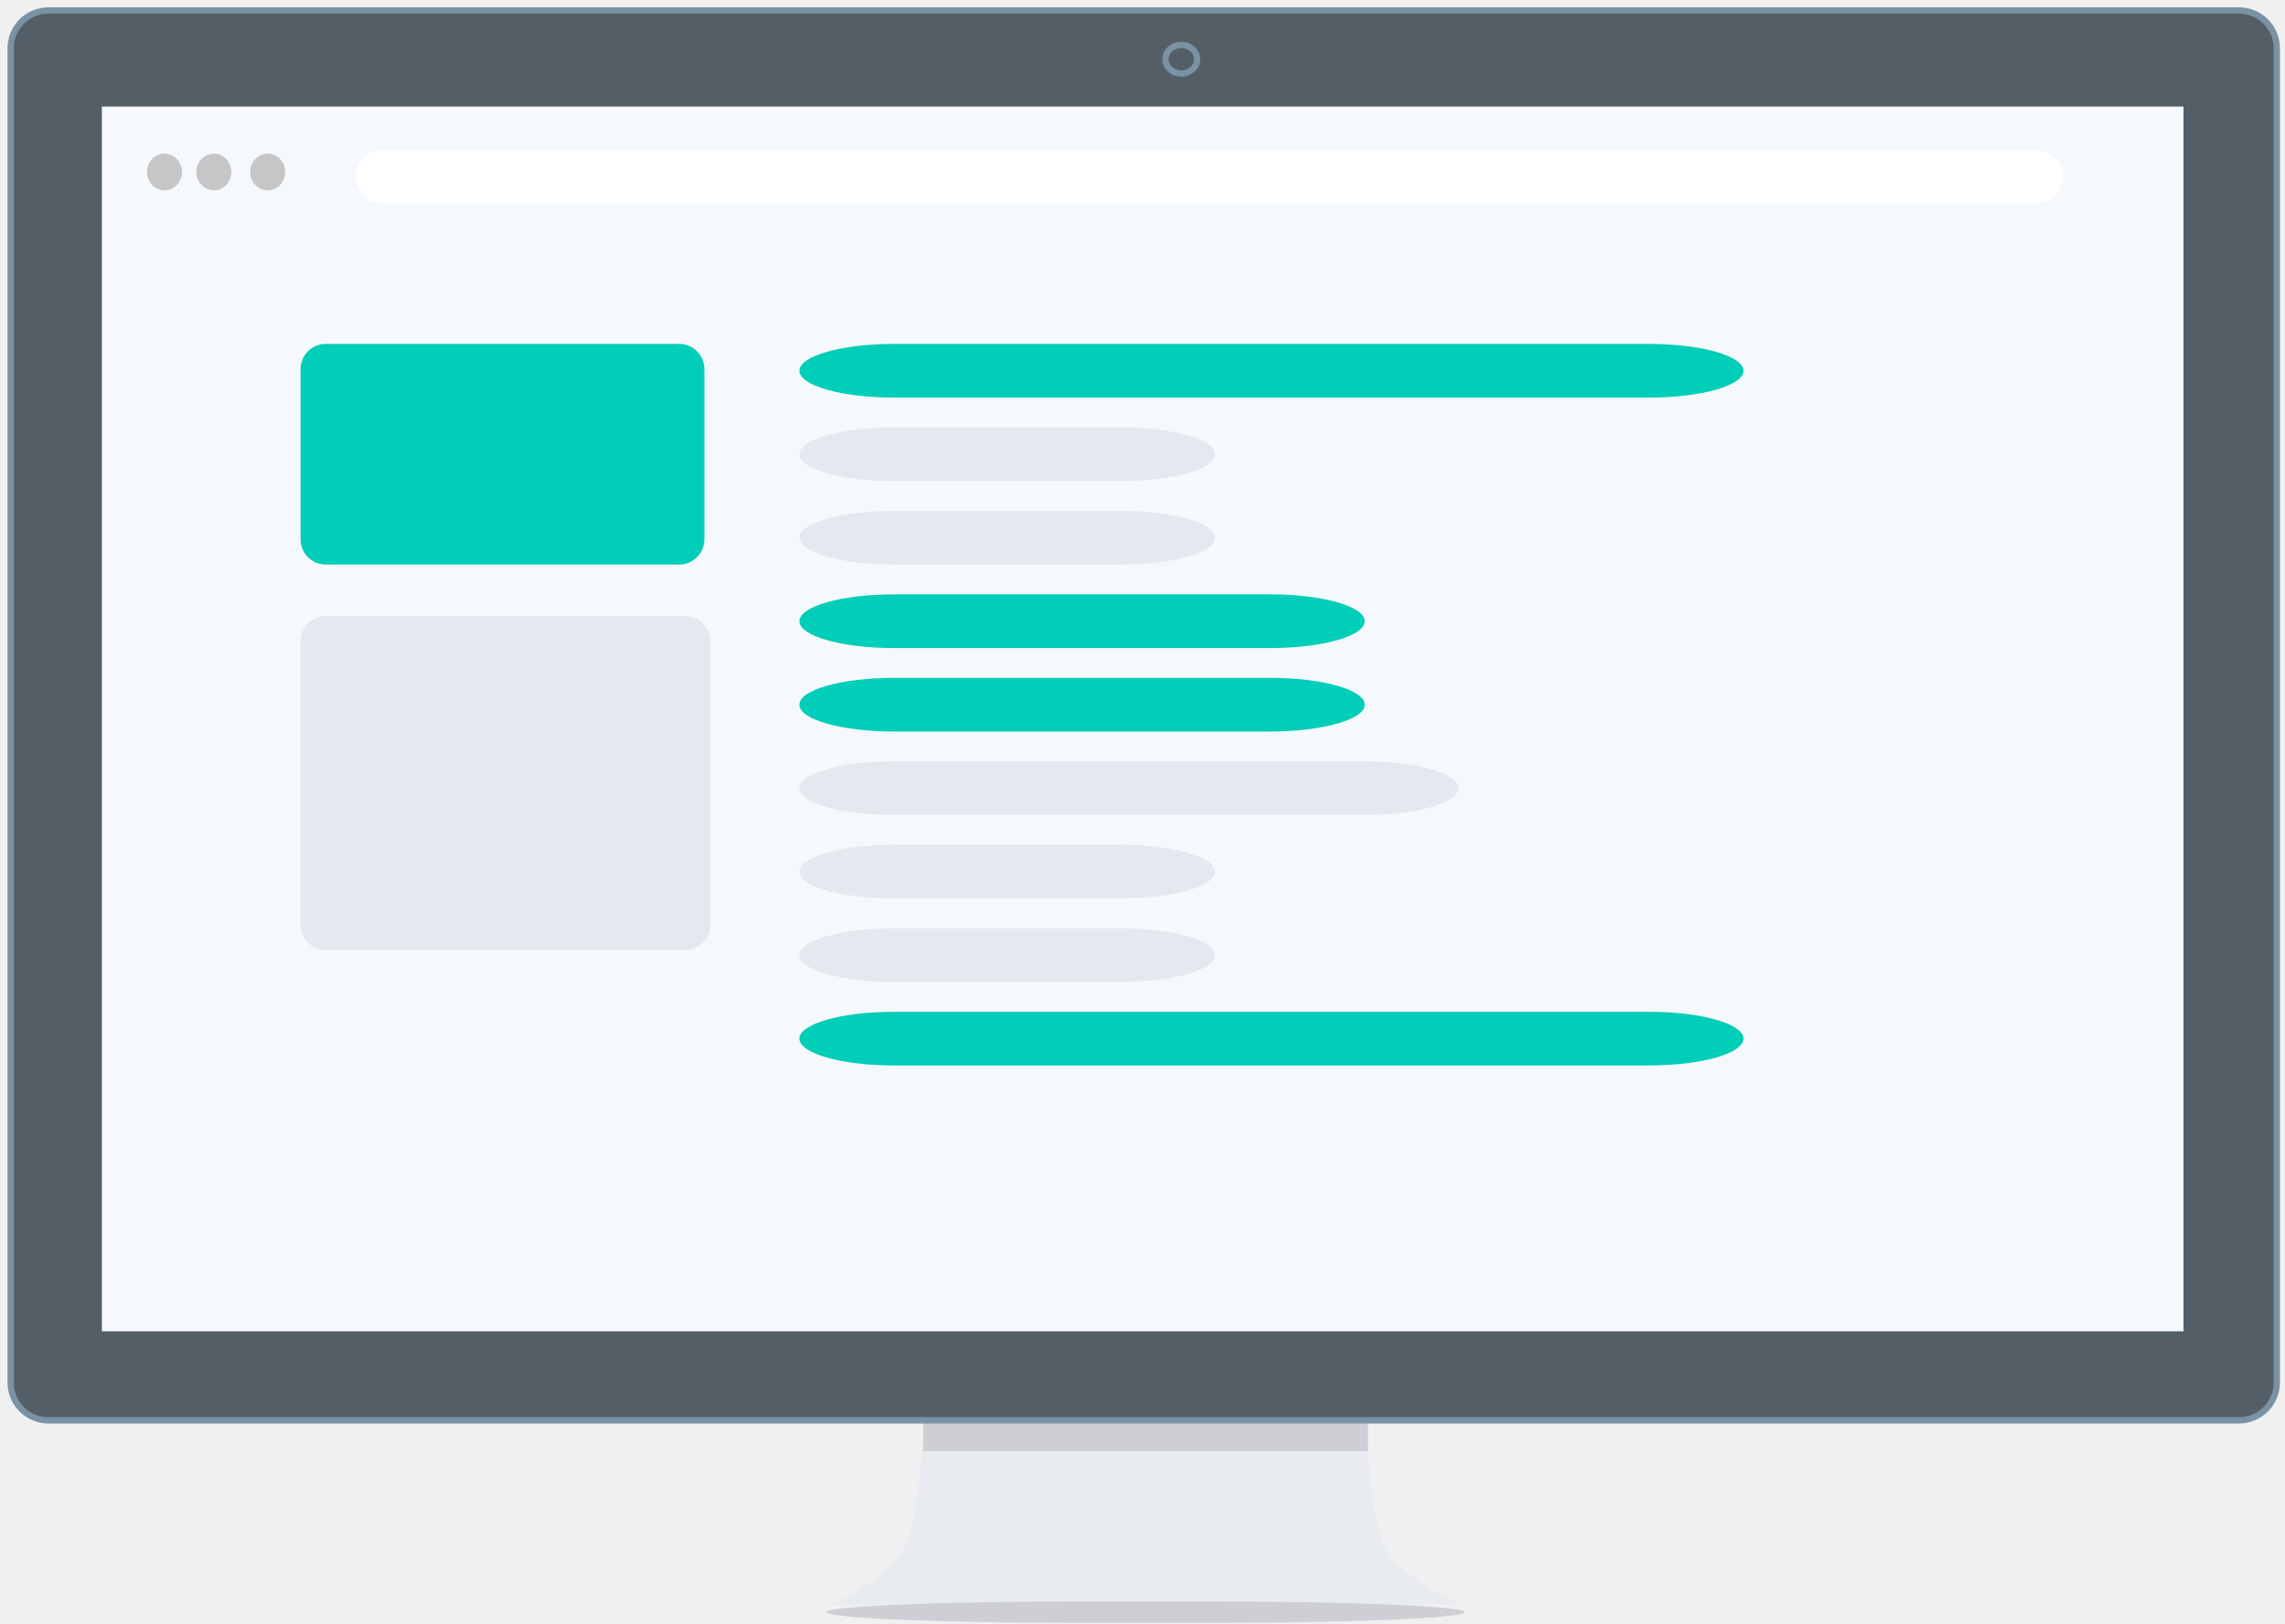
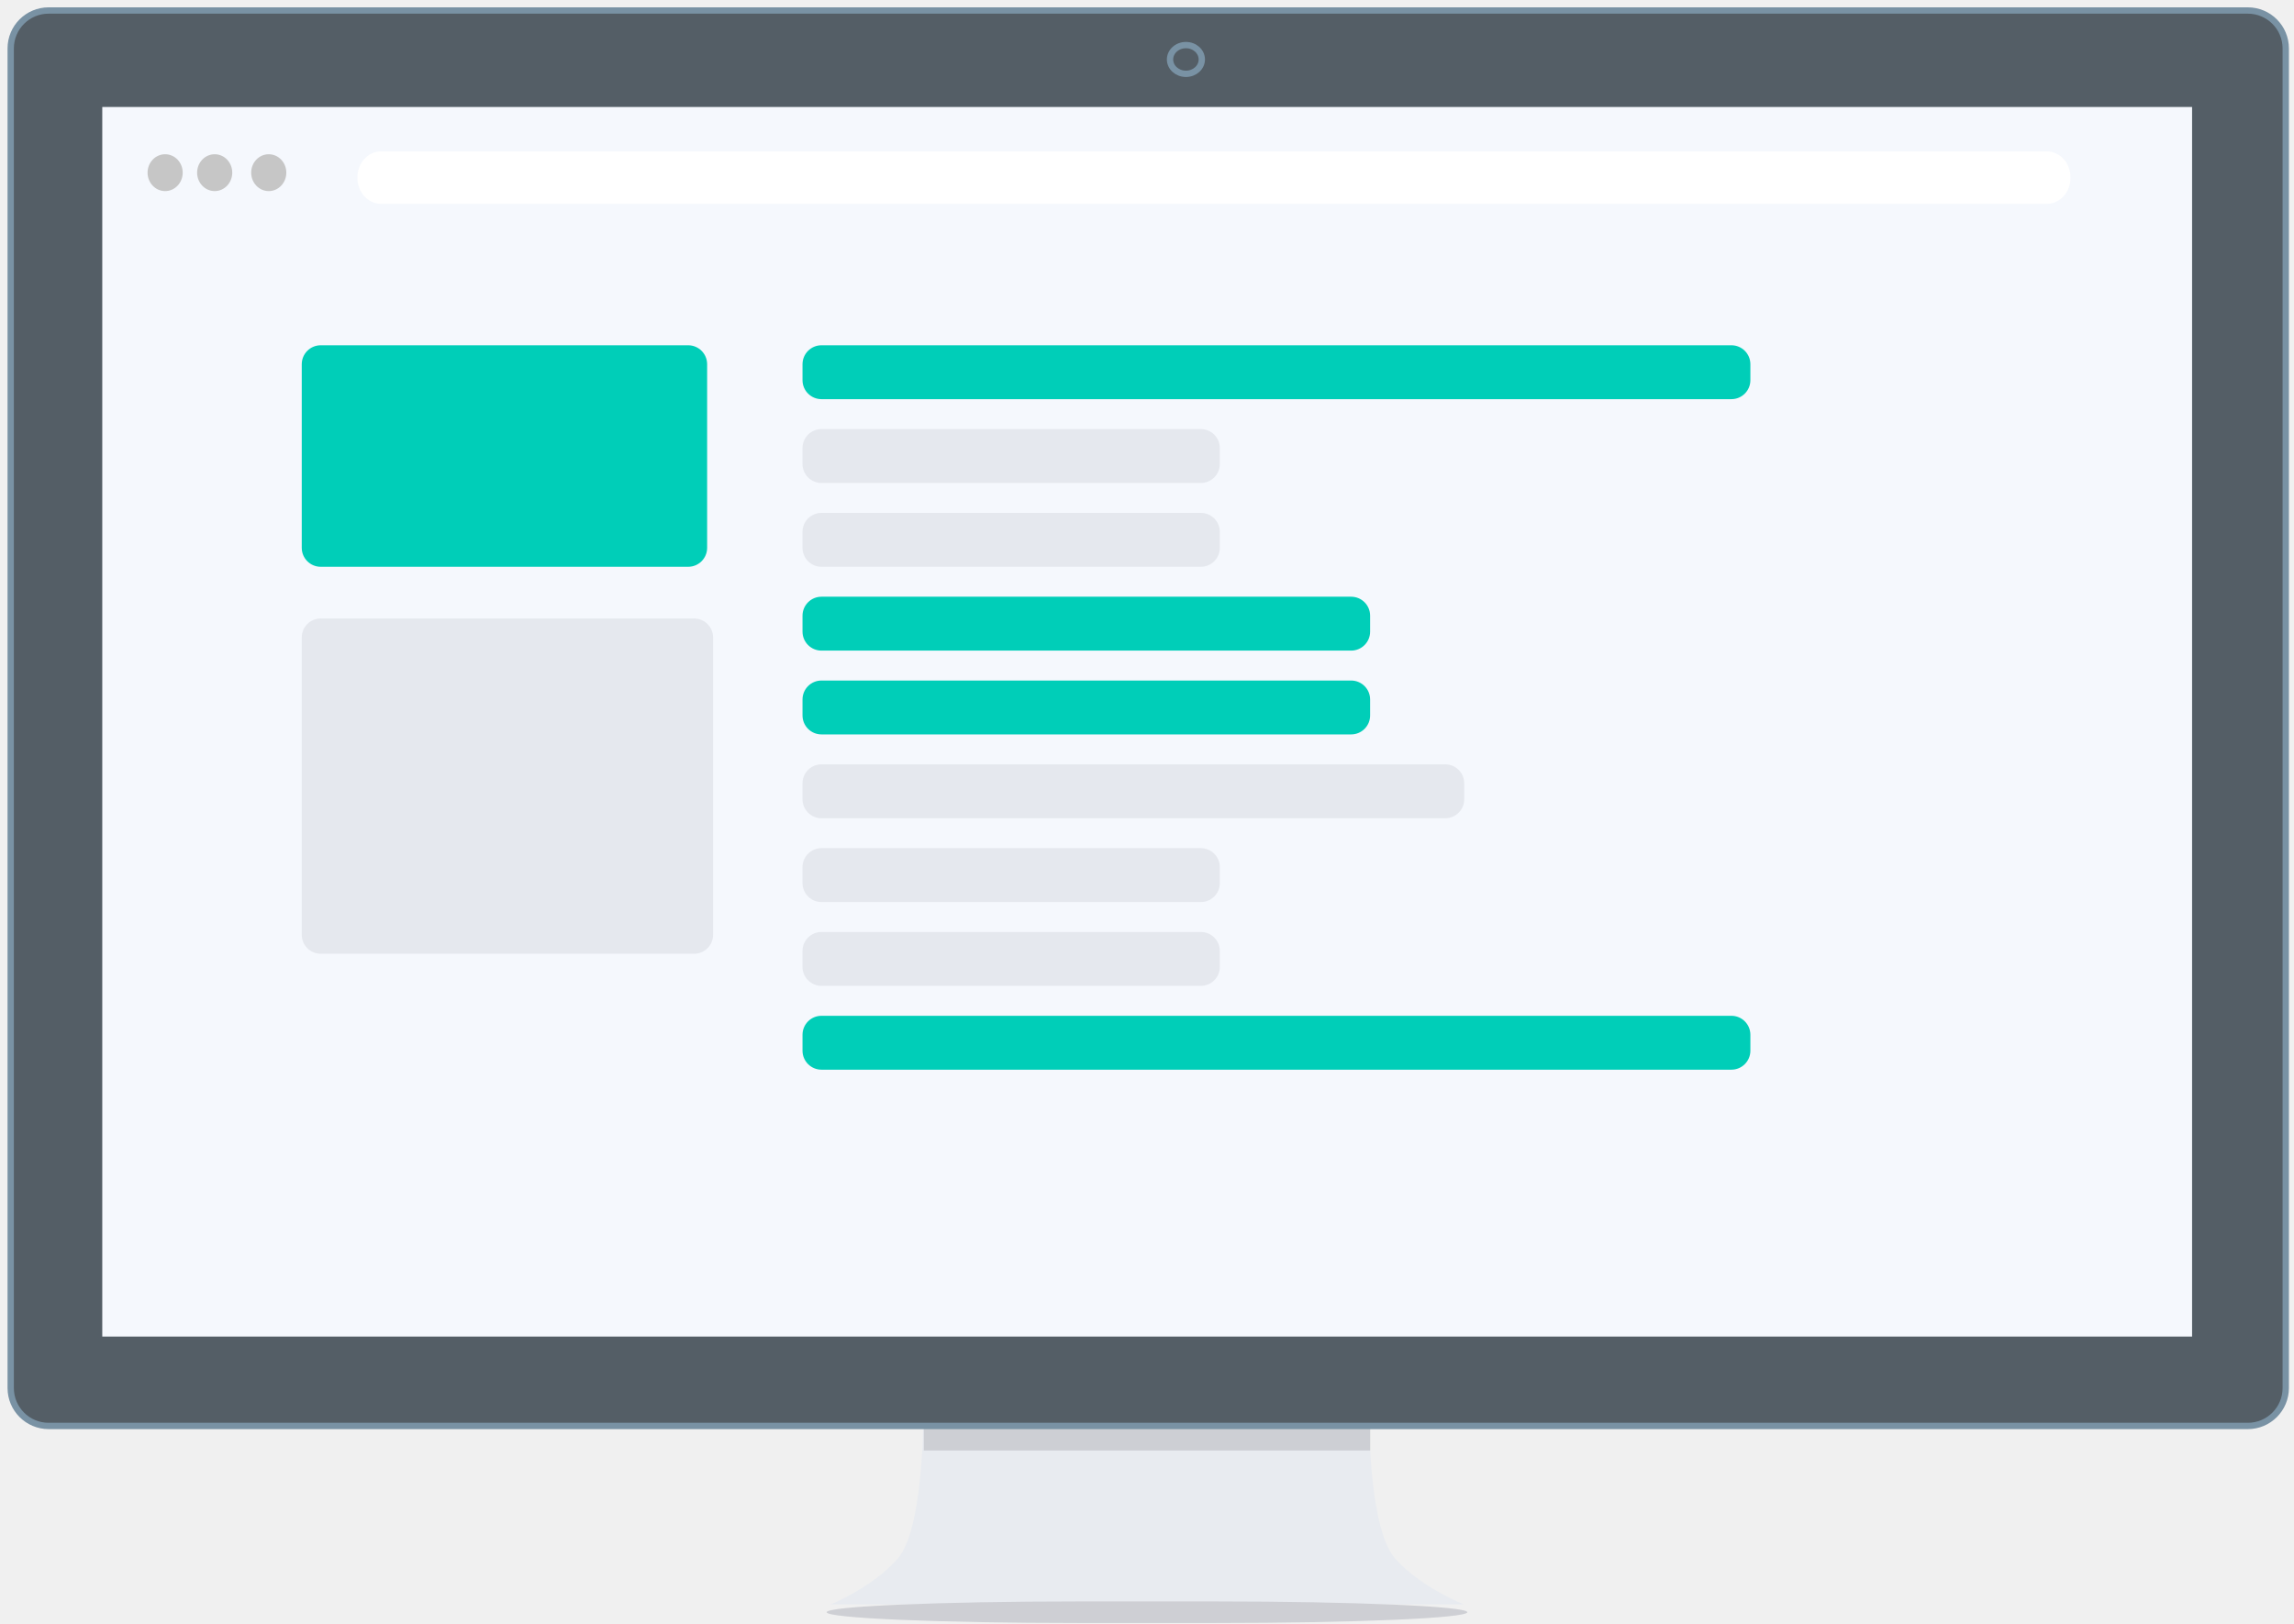
- <svg xmlns="http://www.w3.org/2000/svg" width="363px" height="258px" viewBox="0 0 363 258" version="1.1">
+ <svg xmlns="http://www.w3.org/2000/svg" width="363px" height="257px" viewBox="0 0 363 257" version="1.1">
  <defs />
  <g id="Page-1" stroke="none" stroke-width="1" fill="none" fill-rule="evenodd">
-     <g id="Landing-Page-Bright-Pattern-Iteration-3" transform="translate(-161, -339)">
-       <g id="iMac-+-Browser-3-+-Group-3-+-iPad-+-Group-2" transform="translate(163, 341)">
+     <g id="Landing-Page-Bright-Pattern-Iteration-3" transform="translate(-161, -479)">
+       <g id="iMac-+-Browser-3-+-Group-3-+-iPad-+-Group-2" transform="translate(163, 481)">
        <g id="desktop">
-           <g id="stand-2" transform="translate(128.5, 224)">
-             <g id="Group" transform="translate(1.430789, 0)" fill="#E8EBF0">
+           <g id="stand-2" transform="translate(129, 223)">
+             <g id="Group" transform="translate(0.430789, 0)" fill="#E8EBF0">
              <path d="M51.233,0 L51.233,28.895 L0.011,28.895 C0.011,28.895 6.593,26.269 10.621,21.662 C14.65,17.055 14.65,0 14.65,0 L51.233,0 Z" id="Rectangle-6" />
              <path d="M100.2,0 L100.2,28.895 L47.818,28.895 C47.818,28.895 54.548,26.269 58.668,21.662 C62.788,17.055 62.788,0 62.788,0 L100.2,0 Z" id="Rectangle-6" transform="translate(74.00902, 14.44752) scale(-1, 1) translate(-74.00902, -14.44752) " />
            </g>
-             <rect id="Rectangle-6" fill="#CECFD4" x="0.814" y="28.434" width="101.369" height="3.412" rx="40" />
-             <rect id="Rectangle-17" fill="#CDCFD4" x="16.178" y="0" width="70.642" height="4.549" />
+             <rect id="Rectangle-6" fill="#CECFD4" x="-0.186" y="28.434" width="101.369" height="3.412" rx="40" />
+             <rect id="Rectangle-17" fill="#CDCFD4" x="15.178" y="0" width="70.642" height="4.549" />
          </g>
-           <g id="iMac-+-Browser-3">
-             <g id="iMac" stroke="#7992A4" fill="#545E66">
-               <rect id="screen-border" x="-0.306" y="-0.338" width="360" height="224" rx="6" />
-               <path d="M185.659,9.684 C187.048,9.684 188.173,8.666 188.173,7.409 C188.173,6.153 187.048,5.134 185.659,5.134 C184.271,5.134 183.145,6.153 183.145,7.409 C183.145,8.666 184.271,9.684 185.659,9.684 Z" id="camera" />
+           <g id="iMac" stroke="#7992A4" fill="#545E66">
+             <rect id="screen-border" x="-0.306" y="-0.338" width="360" height="224" rx="6" />
+             <path d="M185.659,9.684 C187.048,9.684 188.173,8.666 188.173,7.409 C188.173,6.153 187.048,5.134 185.659,5.134 C184.271,5.134 183.145,6.153 183.145,7.409 C183.145,8.666 184.271,9.684 185.659,9.684 Z" id="camera" />
+           </g>
+           <g id="Browser" transform="translate(14.18404, 14.93013)">
+             <rect id="Rectangle-493" fill="#F5F8FD" x="0" y="0" width="330.689" height="194.586" />
+             <g id="Group-2" transform="translate(31.56576, 36.71044)">
+               <g transform="translate(154.0826, 58.49006) scale(1, -1) translate(-154.0826, -58.49006) translate(78.58261, 0.490056)">
+                 <rect id="Rectangle-504" fill="#E5E8EE" x="0.657" y="40.643" width="104.709" height="8.527" rx="3" />
+                 <rect id="Rectangle-501" fill="#00CEB8" x="0.657" y="106.963" width="149.988" height="8.527" rx="3" />
+                 <rect id="Rectangle-502" fill="#00CEB8" x="0.657" y="0.85" width="149.988" height="8.527" rx="3" />
+                 <rect id="Rectangle-502" fill="#E5E8EE" x="0.657" y="93.699" width="66.033" height="8.527" rx="3" />
+                 <rect id="Rectangle-503" fill="#E5E8EE" x="0.657" y="80.435" width="66.033" height="8.527" rx="3" />
+                 <rect id="Rectangle-504" fill="#E5E8EE" x="0.657" y="27.379" width="66.033" height="8.527" rx="3" />
+                 <rect id="Rectangle-505" fill="#E5E8EE" x="0.657" y="14.114" width="66.033" height="8.527" rx="3" />
+                 <rect id="Rectangle-505" fill="#00CEB8" x="0.657" y="67.171" width="89.816" height="8.527" rx="3" />
+                 <rect id="Rectangle-506" fill="#00CEB8" x="0.657" y="53.907" width="89.816" height="8.527" rx="3" />
+               </g>
+               <rect id="Rectangle-504" fill="#00CEB8" x="0" y="1" width="64.146" height="35.055" rx="3" />
+               <rect id="Rectangle-505" fill="#E5E8EE" x="0" y="44.237" width="65.089" height="53.056" rx="3" />
            </g>
-             <g id="Browser" transform="translate(14.18404, 14.93013)">
-               <rect id="Rectangle-493" fill="#F5F8FD" x="0" y="0" width="330.689" height="194.586" />
-               <g id="Group-2" transform="translate(31.56576, 37.71044)">
-                 <g transform="translate(154.3634, 57.17019) scale(1, -1) translate(-154.3634, -57.17019) translate(79.58261, -0.149675)">
-                   <rect id="Rectangle-504" fill="#E5E8EE" x="-0.343" y="39.643" width="104.709" height="8.527" rx="15" />
-                   <rect id="Rectangle-501" fill="#00CEB8" x="-0.343" y="105.963" width="149.988" height="8.527" rx="15" />
-                   <rect id="Rectangle-502" fill="#00CEB8" x="-0.343" y="-0.15" width="149.988" height="8.527" rx="15" />
-                   <rect id="Rectangle-502" fill="#E5E8EE" x="-0.343" y="92.699" width="66.033" height="8.527" rx="15" />
-                   <rect id="Rectangle-503" fill="#E5E8EE" x="-0.343" y="79.435" width="66.033" height="8.527" rx="15" />
-                   <rect id="Rectangle-504" fill="#E5E8EE" x="-0.343" y="26.379" width="66.033" height="8.527" rx="15" />
-                   <rect id="Rectangle-505" fill="#E5E8EE" x="-0.343" y="13.114" width="66.033" height="8.527" rx="15" />
-                   <rect id="Rectangle-505" fill="#00CEB8" x="-0.343" y="66.171" width="89.816" height="8.527" rx="15" />
-                   <rect id="Rectangle-506" fill="#00CEB8" x="-0.343" y="52.907" width="89.816" height="8.527" rx="15" />
-                 </g>
-                 <rect id="Rectangle-504" fill="#00CEB8" x="-3.41060513e-13" y="-1.42108547e-14" width="64.146" height="35.055" rx="4" />
-                 <rect id="Rectangle-505" fill="#E5E8EE" x="-3.41060513e-13" y="43.237" width="65.089" height="53.056" rx="4" />
-               </g>
-               <path d="M311.441,11.261 C311.441,13.501 309.766,15.326 307.71,15.326 L44.113,15.326 C42.057,15.326 40.382,13.501 40.382,11.261 L40.382,11.095 C40.382,8.855 42.057,7.03 44.113,7.03 L307.71,7.03 C309.766,7.03 311.441,8.855 311.441,11.095 L311.441,11.261 L311.441,11.261 Z" id="Shape" fill="#FFFFFF" />
-               <ellipse id="Oval" fill="#C6C6C6" cx="9.947" cy="10.395" rx="2.78" ry="2.917" />
-               <ellipse id="Oval" fill="#C6C6C6" cx="17.788" cy="10.395" rx="2.78" ry="2.917" />
-               <ellipse id="Oval" fill="#C6C6C6" cx="26.342" cy="10.395" rx="2.78" ry="2.917" />
-             </g>
+             <path d="M311.441,11.261 C311.441,13.501 309.766,15.326 307.71,15.326 L44.113,15.326 C42.057,15.326 40.382,13.501 40.382,11.261 L40.382,11.095 C40.382,8.855 42.057,7.03 44.113,7.03 L307.71,7.03 C309.766,7.03 311.441,8.855 311.441,11.095 L311.441,11.261 L311.441,11.261 Z" id="Shape" fill="#FFFFFF" />
+             <ellipse id="Oval" fill="#C6C6C6" cx="9.947" cy="10.395" rx="2.78" ry="2.917" />
+             <ellipse id="Oval" fill="#C6C6C6" cx="17.788" cy="10.395" rx="2.78" ry="2.917" />
+             <ellipse id="Oval" fill="#C6C6C6" cx="26.342" cy="10.395" rx="2.78" ry="2.917" />
          </g>
        </g>
      </g>
    </g>
  </g>
</svg>
